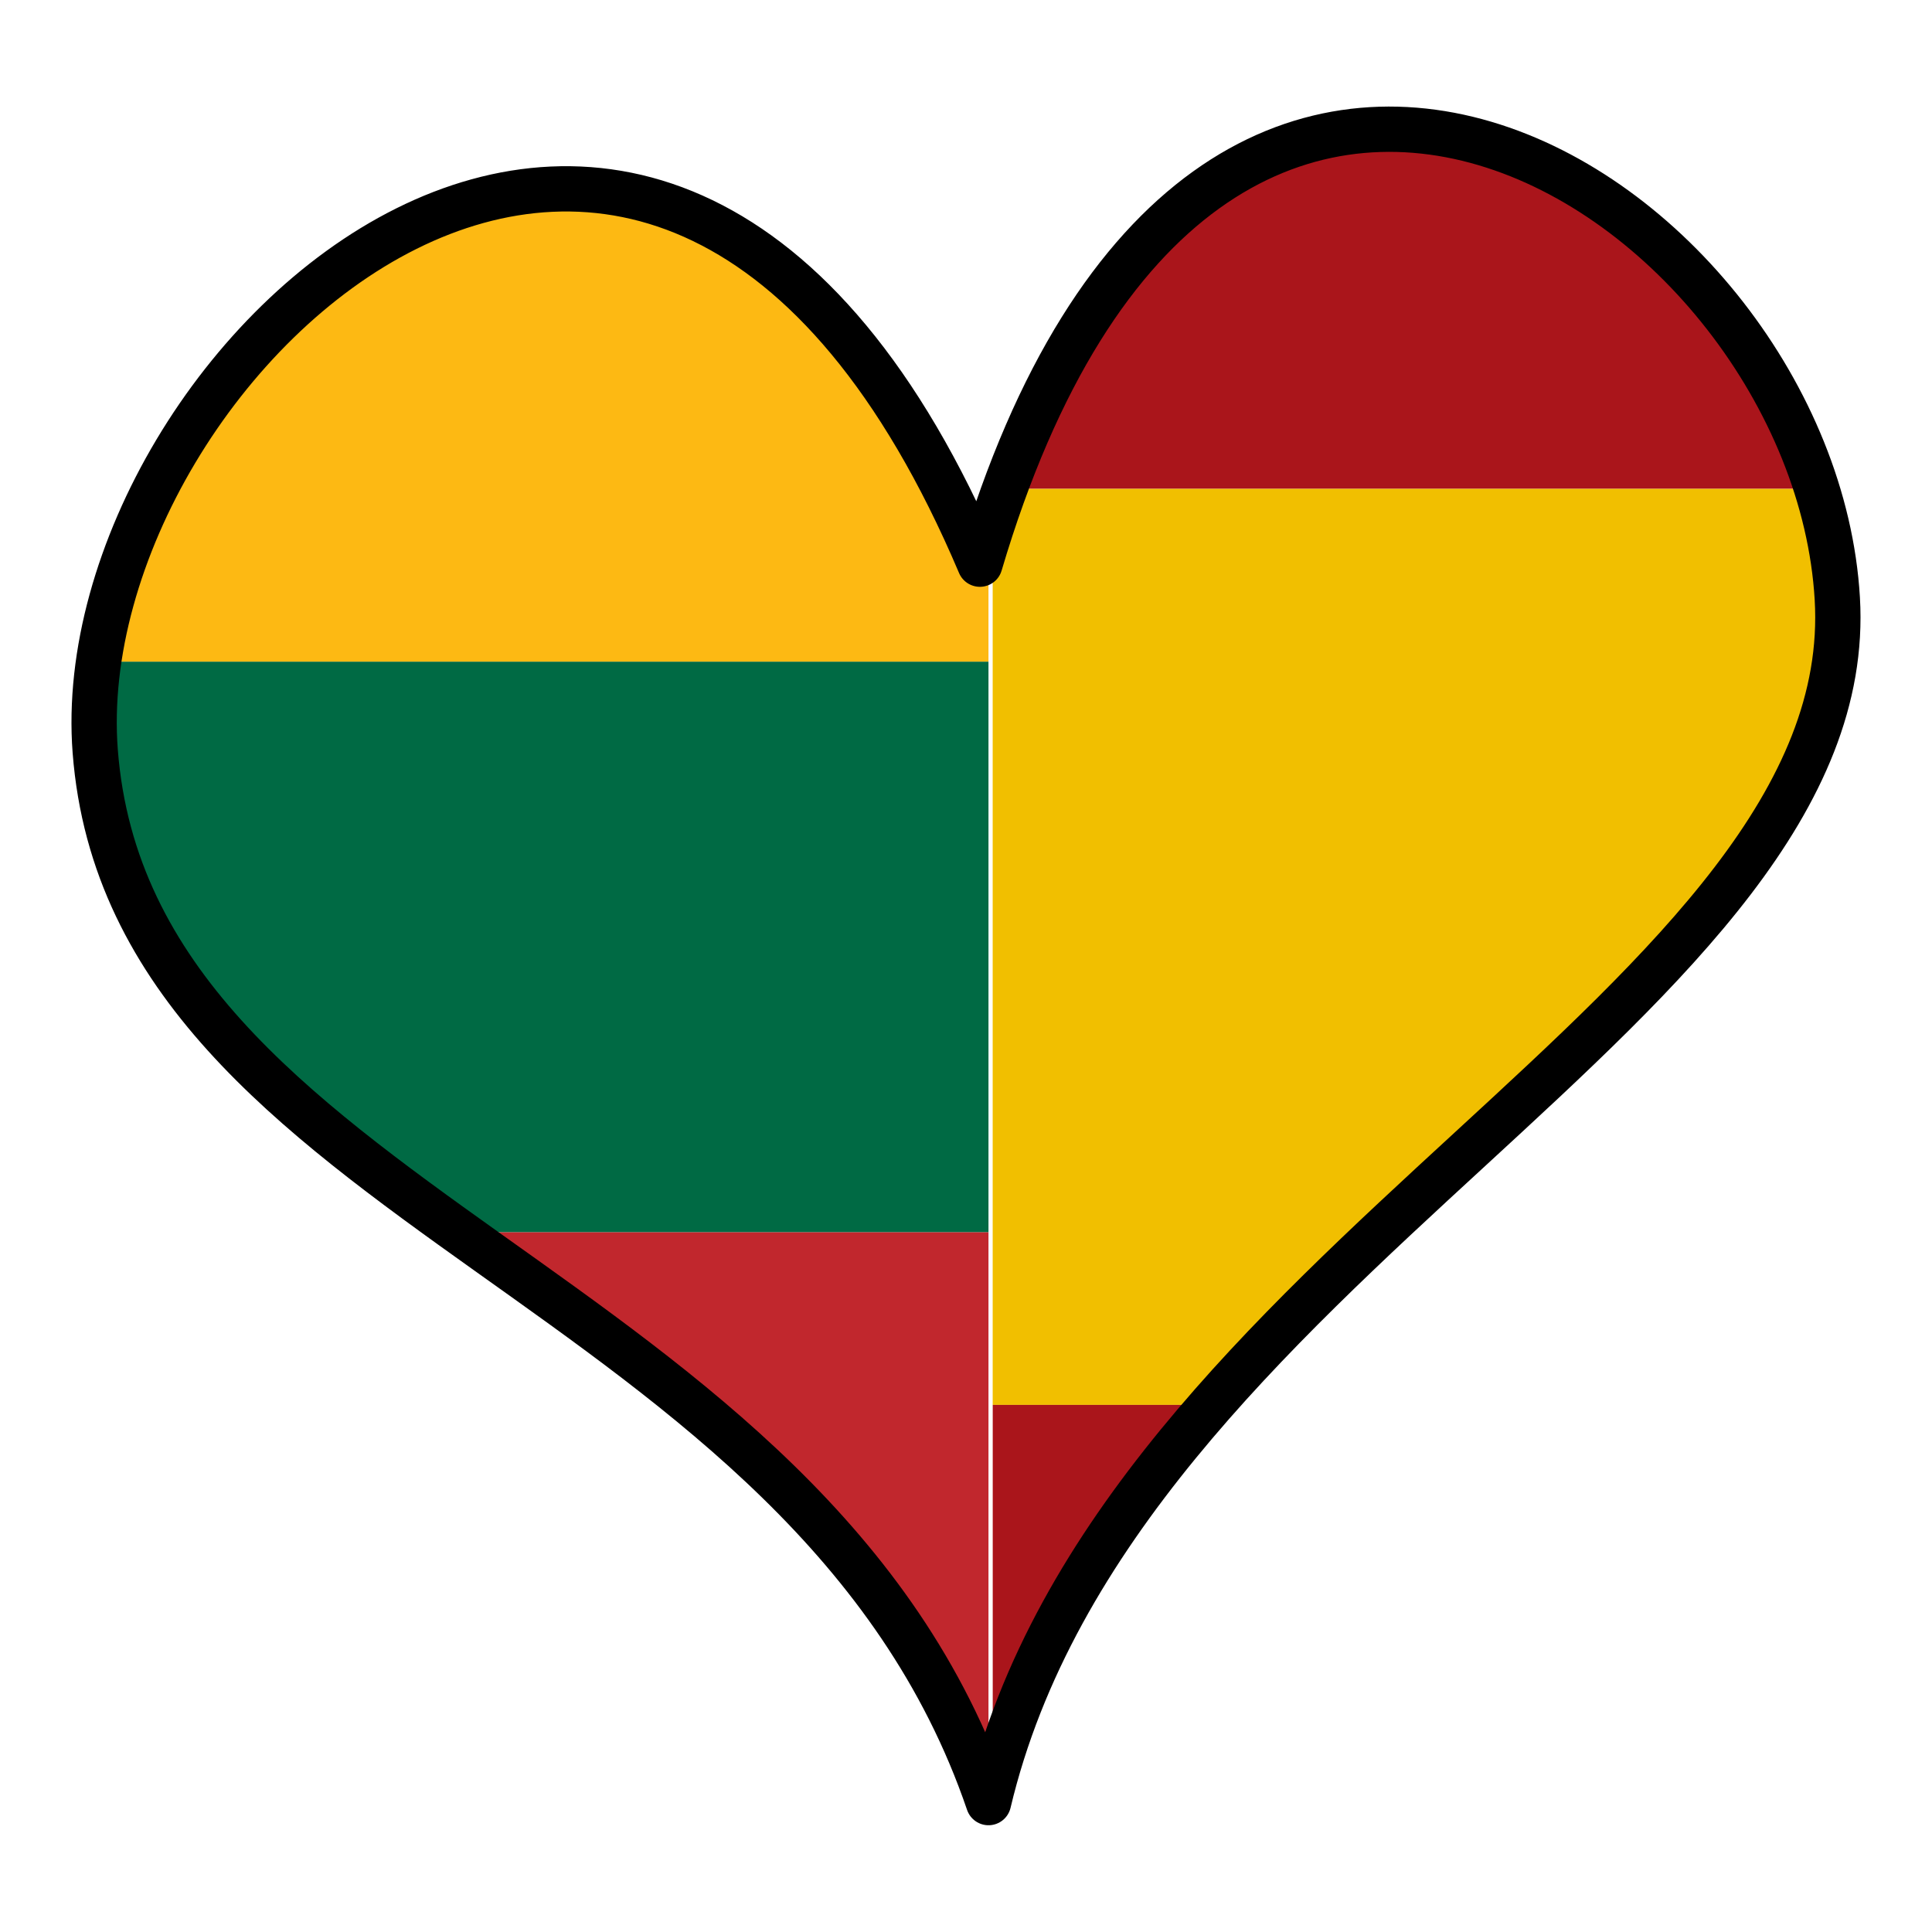
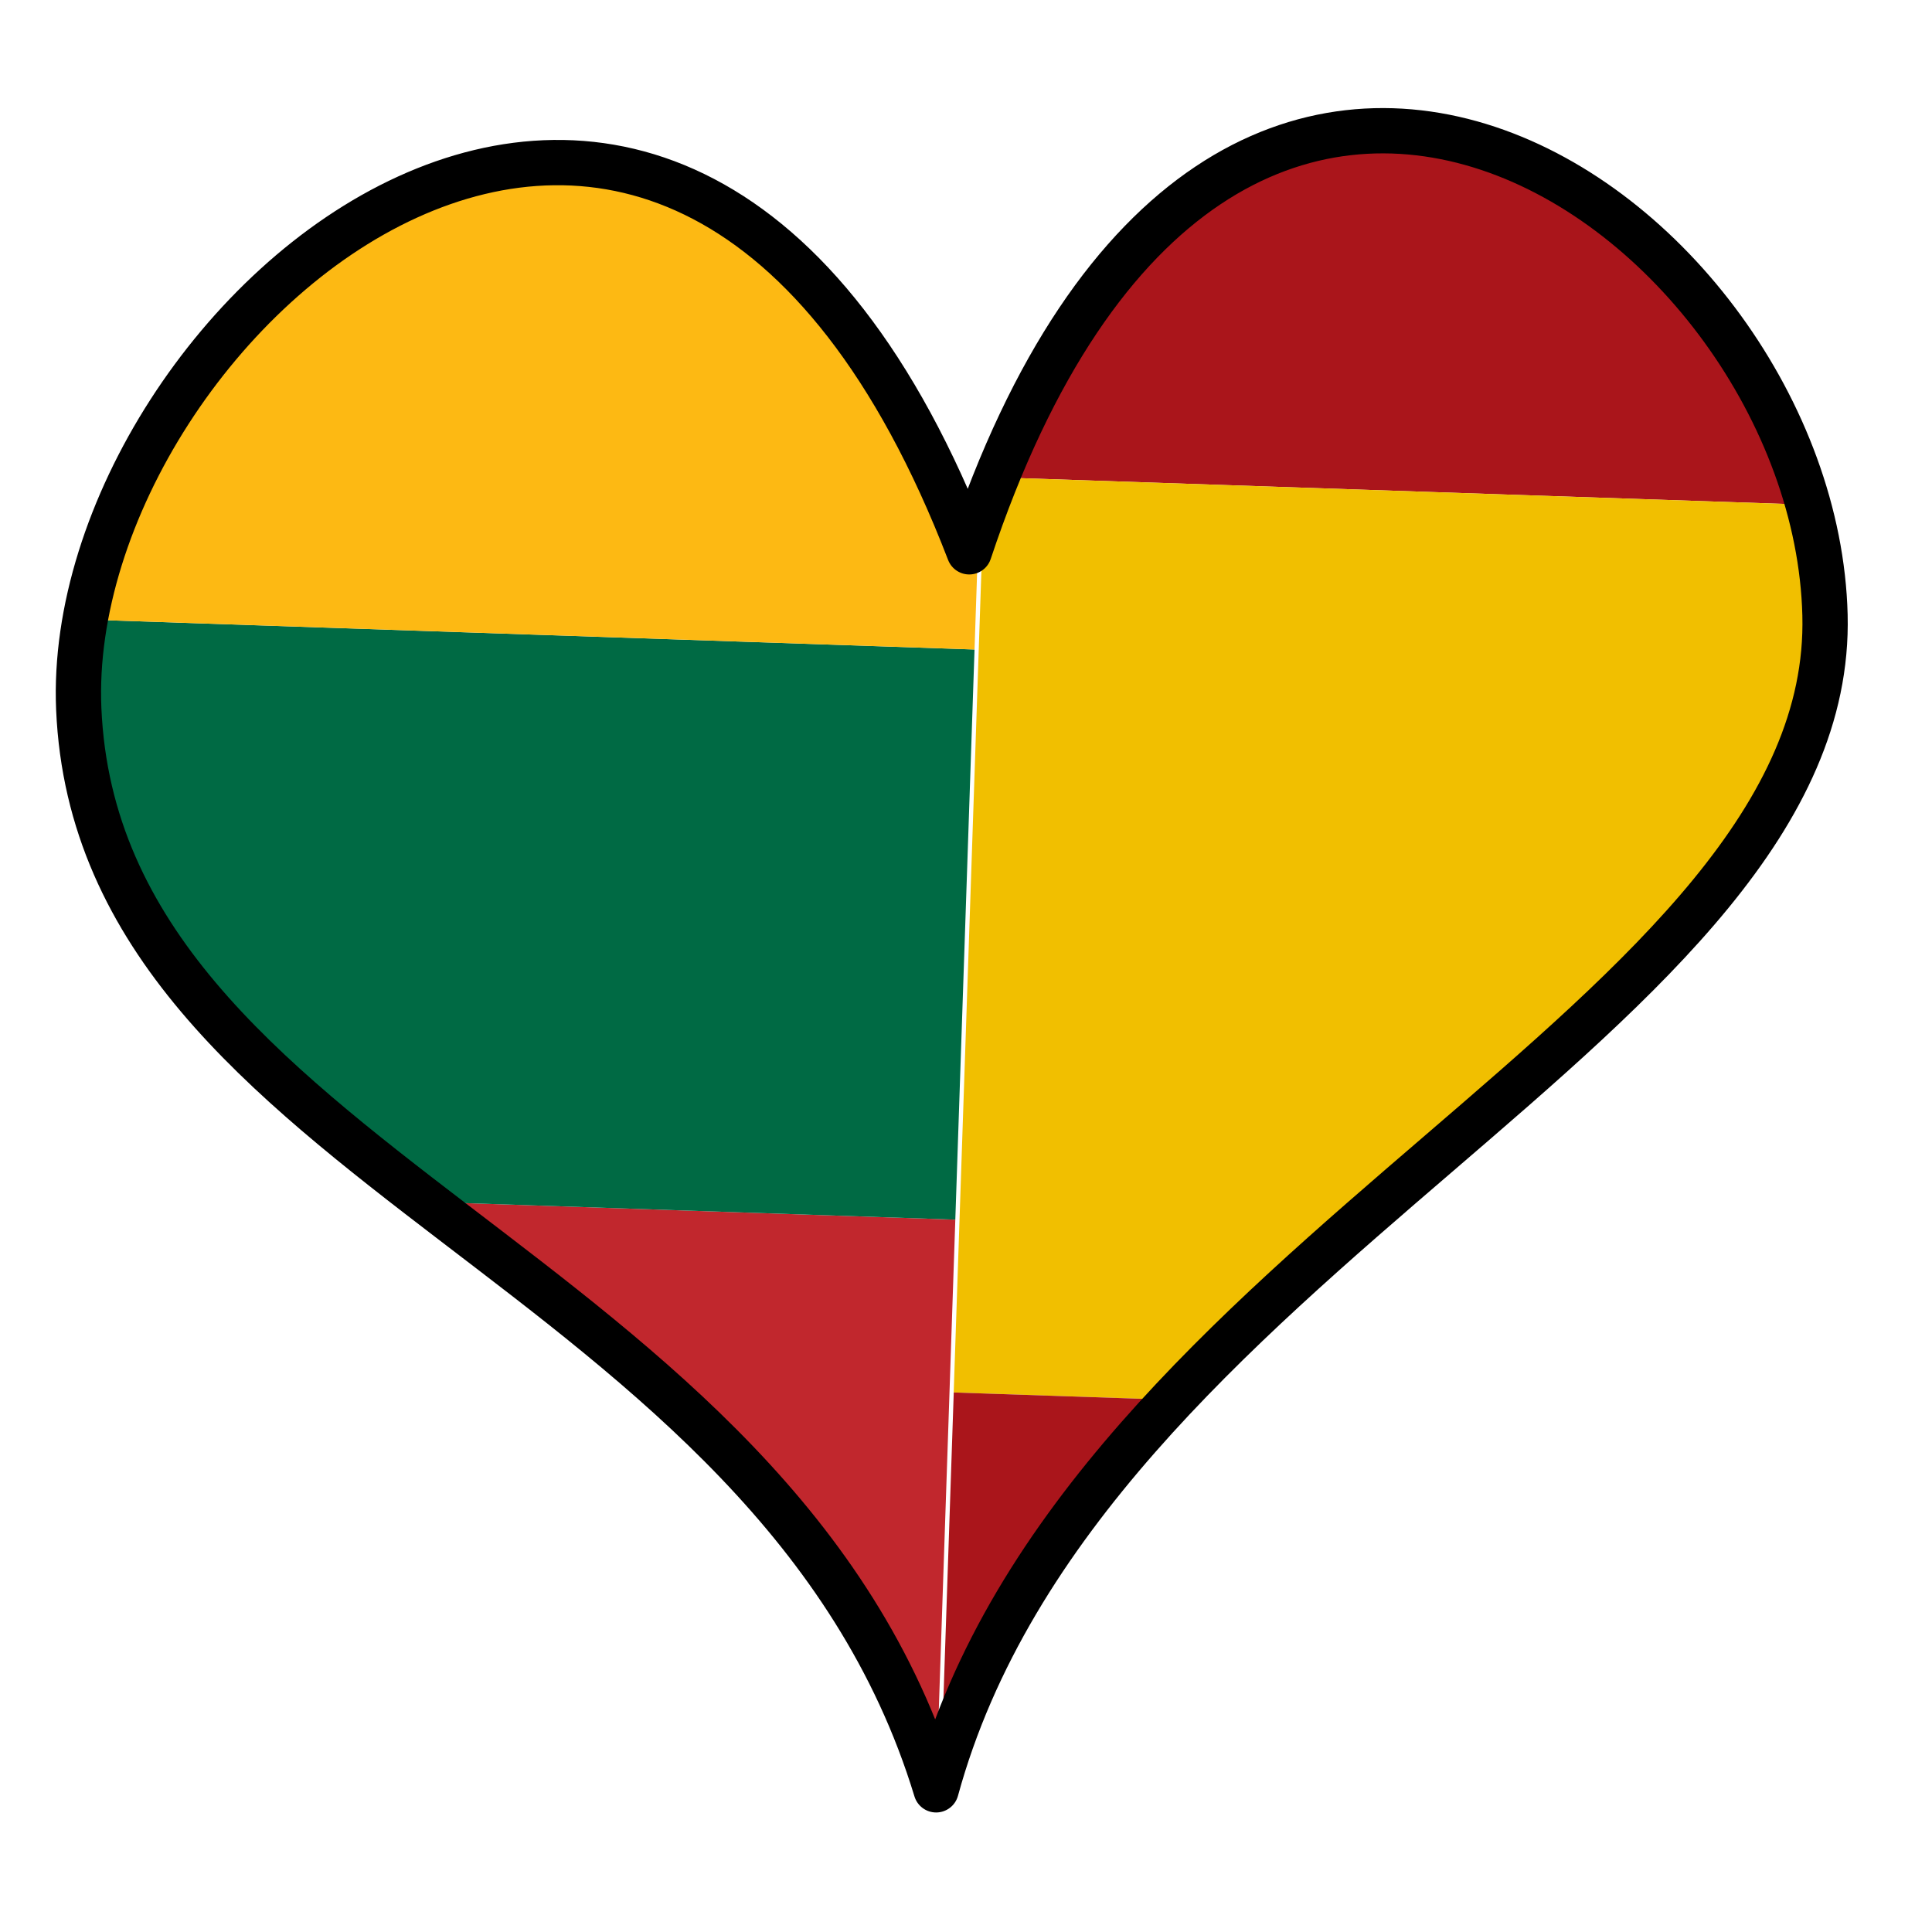
<svg xmlns="http://www.w3.org/2000/svg" width="128" height="128" viewBox="0 0 33.867 33.867" version="1.1" id="svg8">
  <defs id="defs2" />
  <g id="layer1">
-     <g id="g951" transform="translate(1.203046,-0.08340523)">
+     <g id="g951" transform="rotate(1.930437,25.38526,39.97981)">
      <path id="rect835" style="fill:#c1272d;fill-opacity:1;stroke-width:2.049;stroke-linecap:round;stroke-linejoin:round;stroke-miterlimit:4;stroke-dasharray:none;stroke-dashoffset:0.756" d="m 25.912,81.945 c 13.511,9.694 28.818,19.606 35.031,37.797 V 81.945 Z" transform="scale(0.2645833)" />
      <path id="rect839" style="fill:#006a44;fill-opacity:1;stroke-width:3;stroke-linecap:round;stroke-linejoin:round;stroke-miterlimit:4;stroke-dasharray:none;stroke-dashoffset:0.756" d="M 1.988,44.15 C 1.699,46.16 1.614,48.152 1.762,50.084 2.87,64.535 13.654,73.15 25.912,81.945 h 35.031 V 44.15 Z" transform="scale(0.2645833)" />
      <path id="rect841" style="fill:#fdb913;fill-opacity:1;stroke-width:3;stroke-linecap:round;stroke-linejoin:round;stroke-miterlimit:4;stroke-dasharray:none;stroke-dashoffset:0.756" d="M 33.24,12.828 C 18.194,12.621 4.177,28.922 1.988,44.15 H 60.943 v -8.281 C 60.751,36.469 60.559,37.072 60.375,37.695 52.762,19.749 42.794,12.96 33.24,12.828 Z" transform="scale(0.2645833)" />
      <path id="rect843" style="fill:#aa151b;fill-opacity:1;stroke-width:3;stroke-linecap:round;stroke-linejoin:round;stroke-miterlimit:4;stroke-dasharray:none;stroke-dashoffset:0.756" d="M 88.039,8.885 C 78.391,8.636 68.489,15.095 62.029,32.703 H 115.82 C 111.866,20.082 100.157,9.198 88.039,8.885 Z" transform="scale(0.2645833)" />
      <path id="rect843-9" style="fill:#f1bf00;fill-opacity:1;stroke-width:3;stroke-linecap:round;stroke-linejoin:round;stroke-miterlimit:4;stroke-dasharray:none;stroke-dashoffset:0.756" d="m 62.029,32.703 c -0.275,0.749 -0.545,1.515 -0.807,2.305 v 28.041 30.344 H 75.705 C 93.102,73.534 118.316,59.162 117.182,39.973 117.037,37.527 116.566,35.085 115.82,32.703 Z" transform="scale(0.2645833)" />
      <path id="rect843-7" style="fill:#aa151b;fill-opacity:1;stroke-width:3;stroke-linecap:round;stroke-linejoin:round;stroke-miterlimit:4;stroke-dasharray:none;stroke-dashoffset:0.756" d="m 61.225,93.393 v 25.256 c 2.518,-9.556 7.944,-17.795 14.48,-25.256 z" transform="scale(0.2645833)" />
      <path style="fill:none;stroke:#000000;stroke-width:0.794;stroke-linecap:round;stroke-linejoin:round;stroke-miterlimit:4;stroke-dasharray:none;stroke-opacity:1" d="M 16.125,31.682 C 18.37,22.228 31.422,17.633 31.004,10.576 30.588,3.524 19.946,-3.448 15.974,9.973 10.369,-3.239 -0.059,6.407 0.466,13.251 1.083,21.289 12.989,22.502 16.125,31.682 Z" id="path833" />
    </g>
  </g>
</svg>
